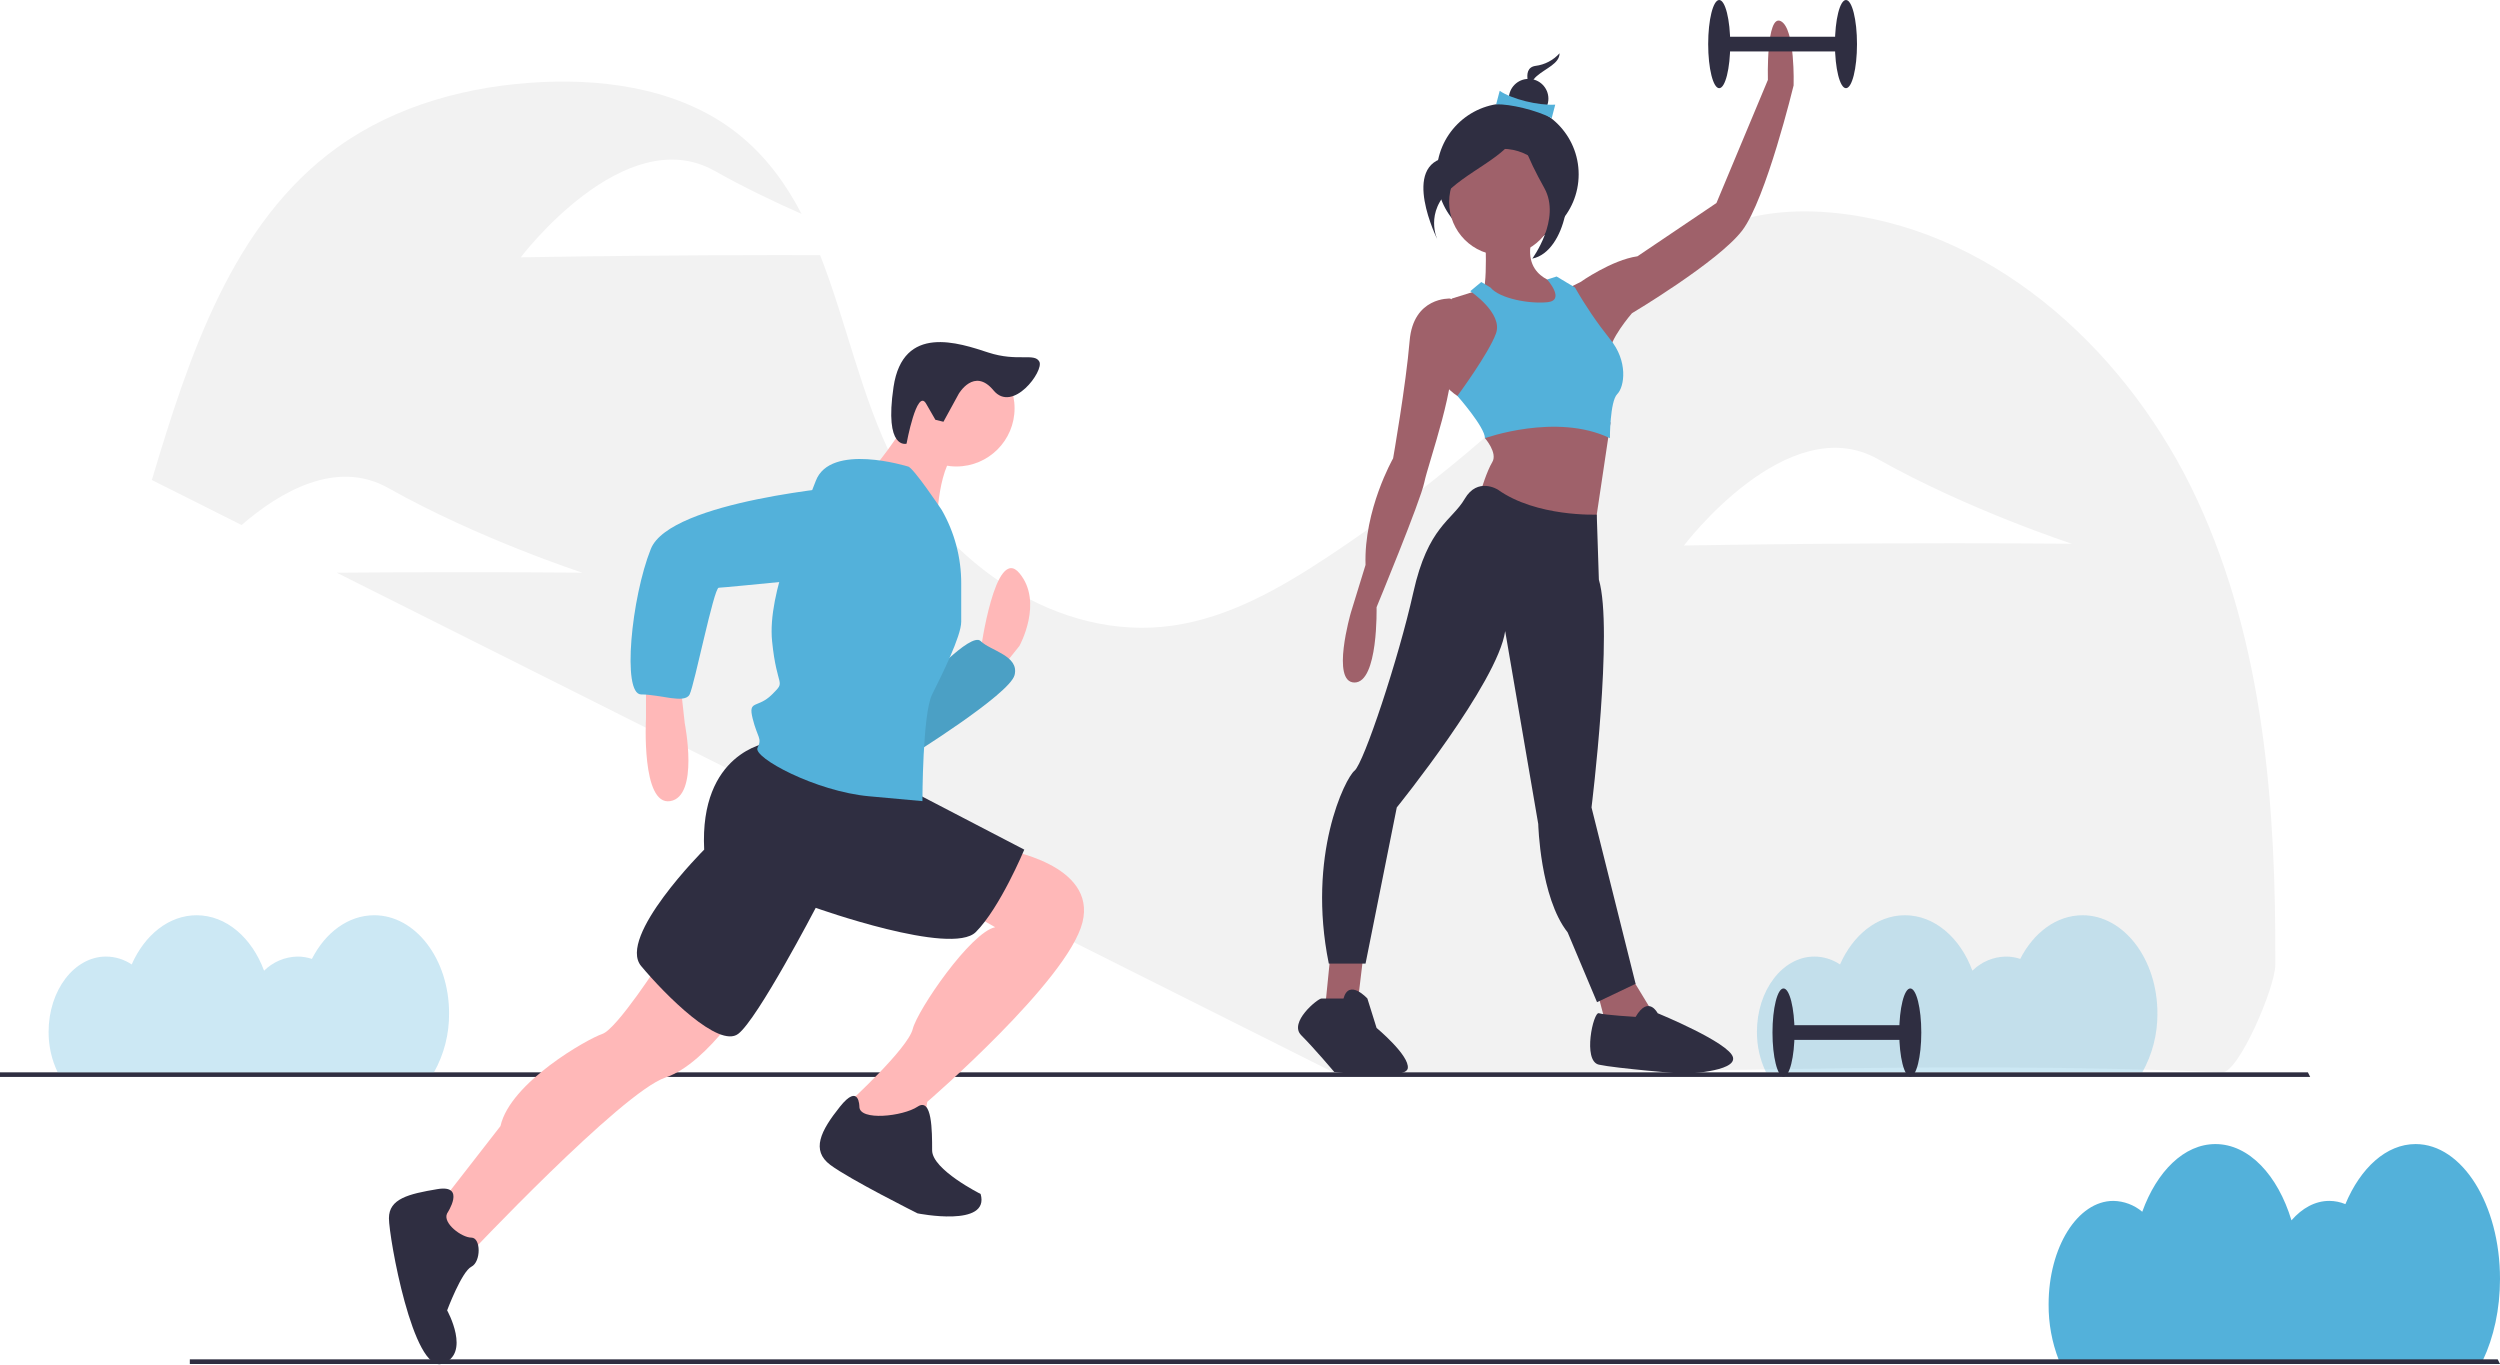
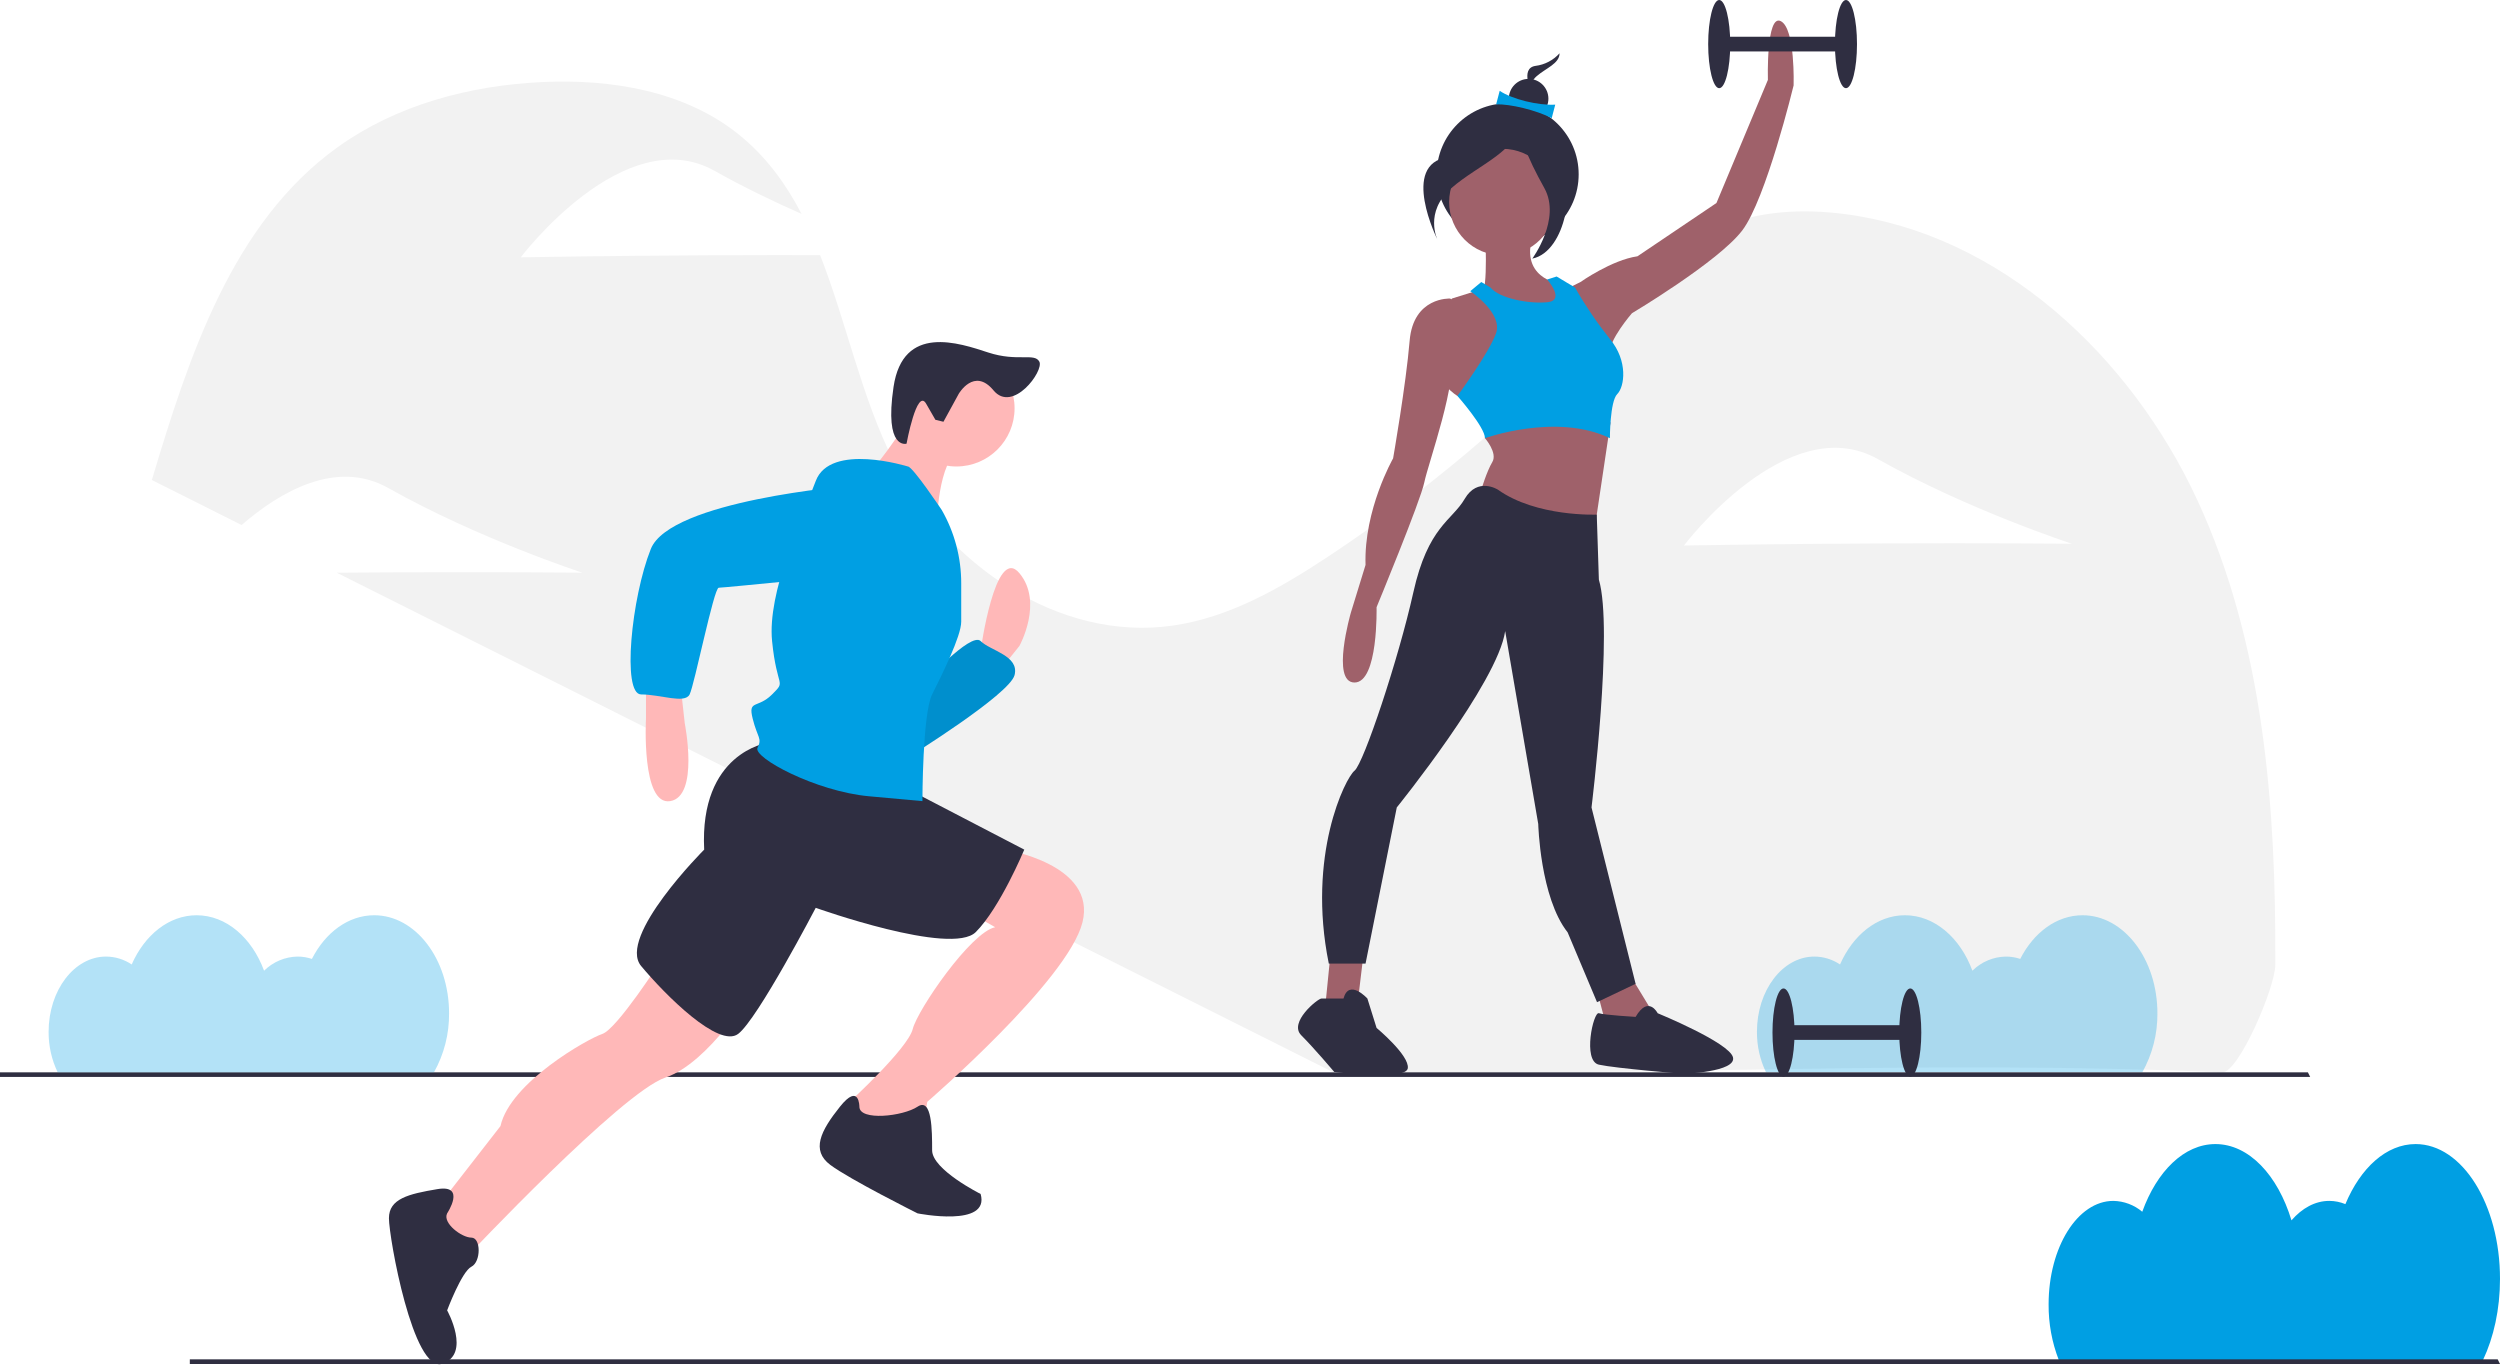
<svg xmlns="http://www.w3.org/2000/svg" id="f6ab8ba1-7e68-4bec-bb42-3789208a6270" data-name="Layer 1" width="1080" height="589.339" viewBox="0 0 1080 589.339">
-   <path d="M1140,707.811c0-32.167-16.322-58.243-36.457-58.243-12.655,0-23.8,10.305-30.337,25.946a18.287,18.287,0,0,0-6.967-1.398c-6.094,0-11.729,3.123-16.324,8.408-5.892-19.501-18.387-32.955-32.85-32.955-13.522,0-25.316,11.771-31.61,29.24a19.915,19.915,0,0,0-12.477-4.692C957.526,674.115,945,694.127,945,718.813a65.145,65.145,0,0,0,4.408,24.068h183.24C1137.261,733.125,1140,720.98,1140,707.811Z" transform="translate(-60 -155.3305)" fill="#53b1da" />
+   <path d="M1140,707.811c0-32.167-16.322-58.243-36.457-58.243-12.655,0-23.8,10.305-30.337,25.946a18.287,18.287,0,0,0-6.967-1.398c-6.094,0-11.729,3.123-16.324,8.408-5.892-19.501-18.387-32.955-32.85-32.955-13.522,0-25.316,11.771-31.61,29.24a19.915,19.915,0,0,0-12.477-4.692C957.526,674.115,945,694.127,945,718.813a65.145,65.145,0,0,0,4.408,24.068h183.24C1137.261,733.125,1140,720.98,1140,707.811Z" transform="translate(-60 -155.3305)" fill="#009fe3" />
  <path d="M1009.299,371.482c-28.71-62.107-84.896-115.09-152.771-123.726-17.946-2.283-36.684-1.367-53.335,5.706-21.857,9.285-37.965,28.025-54.246,45.313A654.108,654.108,0,0,1,633.987,395.622c-20.687,13.696-42.876,26.475-67.437,29.979-49.245,7.026-97.956-26.556-120.414-70.942-14.029-27.727-20.512-60.28-31.854-89.119-13.061-.025-28.623-.02-45.365.057-46.277.213-83.944.897-83.944.897s44.774-59.307,83.776-37.334c12.464,7.022,25.519,13.288,37.516,18.567-6.816-13.111-15.413-24.907-27.24-34.392-23.321-18.702-54.907-23.948-84.769-22.555-31.357,1.463-63.002,9.858-88.482,28.192-45.391,32.662-64.135,90.153-80.178,143.723l38.778,19.44c16.633-14.38,40.956-28.605,63.375-15.975,39.003,21.973,83.807,36.562,83.807,36.562s-37.362-.338-83.639-.125c-7.772.036-15.292.085-22.441.142L636,618.567c142,2,249.068-5.679,384,0,7.037.296,22.866-36.592,22.918-46.3C1043.29,503.846,1038.009,433.589,1009.299,371.482Zm-137.882,18.615c-46.277.213-83.944.897-83.944.897s44.774-59.307,83.776-37.334,83.807,36.562,83.807,36.562S917.694,389.884,871.417,390.097Z" transform="translate(-60 -155.3305)" fill="#f2f2f2" />
-   <path d="M992,593.067c0-23.388-14.481-42.349-32.343-42.349-11.227,0-21.115,7.493-26.915,18.865a19.362,19.362,0,0,0-6.181-1.016,21.059,21.059,0,0,0-14.483,6.113c-5.228-14.179-16.313-23.962-29.144-23.962-11.997,0-22.46,8.558-28.043,21.26a20.107,20.107,0,0,0-11.07-3.412c-13.709,0-24.822,14.551-24.822,32.5a39.928,39.928,0,0,0,3.911,17.5H985.477A51.201,51.201,0,0,0,992,593.067Z" transform="translate(-60 -155.3305)" fill="#53b1da" opacity="0.3" />
+   <path d="M992,593.067c0-23.388-14.481-42.349-32.343-42.349-11.227,0-21.115,7.493-26.915,18.865a19.362,19.362,0,0,0-6.181-1.016,21.059,21.059,0,0,0-14.483,6.113c-5.228-14.179-16.313-23.962-29.144-23.962-11.997,0-22.46,8.558-28.043,21.26a20.107,20.107,0,0,0-11.07-3.412c-13.709,0-24.822,14.551-24.822,32.5a39.928,39.928,0,0,0,3.911,17.5H985.477A51.201,51.201,0,0,0,992,593.067Z" transform="translate(-60 -155.3305)" fill="#009fe3" opacity="0.3" />
  <polygon points="1080 589.237 82 589.237 82 587.237 1079 587.237 1080 589.237" fill="#2f2e41" />
  <polygon points="998 465.237 0 465.237 0 463.237 997 463.237 998 465.237" fill="#2f2e41" />
  <path d="M483.63,436.467s6.285-46.093,16.761-33.523,0,31.427,0,31.427l-8.381,10.476-8.381-6.285Z" transform="translate(-60 -155.3305)" fill="#ffb8b8" />
-   <path d="M458.488,451.133s20.952-23.047,25.142-18.856,16.761,6.285,14.666,14.666-46.093,35.618-46.093,35.618Z" transform="translate(-60 -155.3305)" fill="#53b1da" />
+   <path d="M458.488,451.133s20.952-23.047,25.142-18.856,16.761,6.285,14.666,14.666-46.093,35.618-46.093,35.618Z" transform="translate(-60 -155.3305)" fill="#009fe3" />
  <path d="M458.488,451.133s20.952-23.047,25.142-18.856,16.761,6.285,14.666,14.666-46.093,35.618-46.093,35.618Z" transform="translate(-60 -155.3305)" opacity="0.1" />
  <path d="M339.064,449.038v16.761s-2.095,37.713,10.476,35.618,6.285-33.523,6.285-33.523l-2.095-18.856Z" transform="translate(-60 -155.3305)" fill="#ffb8b8" />
  <path d="M345.349,570.557s-18.856,29.332-25.142,31.427-39.808,20.952-43.998,39.808l-29.332,37.713,14.666,18.856s67.045-71.235,85.902-77.521,37.713-37.713,37.713-37.713Z" transform="translate(-60 -155.3305)" fill="#ffb8b8" />
  <path d="M494.105,522.369s39.808,6.285,33.523,31.427S460.583,631.317,460.583,631.317l-2.095,12.571L435.441,648.078l-10.476-10.476,2.095-6.285s25.142-23.047,27.237-31.427,25.142-41.903,35.618-43.998L475.249,547.511Z" transform="translate(-60 -155.3305)" fill="#ffb8b8" />
  <path d="M253.162,679.506s8.381-12.571-4.19-10.476-20.952,4.19-20.952,12.571,10.476,67.045,23.047,62.855,2.095-23.047,2.095-23.047,6.285-16.761,10.476-18.856,4.19-12.571,0-12.571S251.067,683.696,253.162,679.506Z" transform="translate(-60 -155.3305)" fill="#2f2e41" />
  <path d="M431.251,633.412s0-10.476-8.381,0-12.571,18.856-4.19,25.142,37.713,20.952,37.713,20.952,31.427,6.285,27.237-8.381c0,0-20.952-10.476-20.952-18.856s0-23.047-6.285-18.856S431.251,639.698,431.251,633.412Z" transform="translate(-60 -155.3305)" fill="#2f2e41" />
  <path d="M391.443,476.275s-29.332,4.19-27.237,46.093c0,0-37.713,37.713-27.237,50.284s33.523,35.618,41.903,29.332,33.523-54.474,33.523-54.474,58.664,20.952,69.14,10.476,20.952-35.618,20.952-35.618l-52.379-27.237Z" transform="translate(-60 -155.3305)" fill="#2f2e41" />
  <circle cx="413.154" cy="176.379" r="25.142" fill="#ffb8b8" />
  <path d="M454.297,333.804s-14.666,23.047-18.856,25.142,29.332,23.047,29.332,23.047,0-27.237,10.476-33.523Z" transform="translate(-60 -155.3305)" fill="#ffb8b8" />
-   <path d="M452.202,356.851s-33.523-10.476-39.808,6.285-20.952,48.189-18.856,69.14,6.285,16.761,0,23.047-10.476,2.095-8.381,10.476,4.19,8.381,2.095,12.571S412.394,497.227,435.441,499.322l23.047,2.095s0-37.713,4.19-46.093,12.571-25.142,12.571-31.427V407.265a63.607,63.607,0,0,0-8.381-31.558h0S454.297,356.851,452.202,356.851Z" transform="translate(-60 -155.3305)" fill="#53b1da" />
-   <path d="M427.06,365.232s-77.521,6.285-85.902,27.237-12.571,62.855-4.19,62.855,18.856,4.19,20.952,0,10.476-46.093,12.571-46.093,64.95-6.285,64.95-6.285S462.678,369.422,427.06,365.232Z" transform="translate(-60 -155.3305)" fill="#53b1da" />
+   <path d="M452.202,356.851s-33.523-10.476-39.808,6.285-20.952,48.189-18.856,69.14,6.285,16.761,0,23.047-10.476,2.095-8.381,10.476,4.19,8.381,2.095,12.571S412.394,497.227,435.441,499.322l23.047,2.095s0-37.713,4.19-46.093,12.571-25.142,12.571-31.427V407.265a63.607,63.607,0,0,0-8.381-31.558h0S454.297,356.851,452.202,356.851Z" transform="translate(-60 -155.3305)" fill="#009fe3" />
+   <path d="M427.06,365.232s-77.521,6.285-85.902,27.237-12.571,62.855-4.19,62.855,18.856,4.19,20.952,0,10.476-46.093,12.571-46.093,64.95-6.285,64.95-6.285S462.678,369.422,427.06,365.232Z" transform="translate(-60 -155.3305)" fill="#009fe3" />
  <path d="M474.164,325.476s6.672-11.595,15.012-1.524S511.083,315.516,509,311.567s-9.438.178-22.042-3.943-36.885-12.514-40.951,14.867,5.618,24.511,5.618,24.511,4.439-24.263,8.451-17.294l4.012,6.969,3.48.857Z" transform="translate(-60 -155.3305)" fill="#2f2e41" />
  <circle cx="651.309" cy="75.314" r="30.674" fill="#2f2e41" />
  <path d="M701.504,253.349s1.587,28.572-1.587,28.572S719.758,295.413,719.758,295.413l14.286-7.937v-9.524s-19.048-2.381-11.111-23.016S701.504,253.349,701.504,253.349Z" transform="translate(-60 -155.3305)" fill="#9f616a" />
  <polygon points="574.835 411.517 572.454 435.327 580.391 437.708 586.74 431.359 589.121 411.517 574.835 411.517" fill="#9f616a" />
  <polygon points="689.124 425.01 693.092 440.089 704.203 447.232 716.109 440.883 702.616 418.66 689.124 425.01" fill="#9f616a" />
  <circle cx="649.043" cy="87.304" r="23.016" fill="#9f616a" />
  <path d="M695.154,328.747l-5.556-2.381s-9.524-5.556-10.318-16.667,7.937-25.397,7.937-25.397l12.699-3.968,14.92,12.143.16,19.603Z" transform="translate(-60 -155.3305)" fill="#9f616a" />
  <path d="M689.599,285.889l-3.175-1.587s-15.873-.794-17.461,18.254-7.143,50.795-7.143,50.795-12.699,22.223-11.905,46.033l-6.349,20.635s-8.73,30.159,1.587,30.159,9.524-32.54,9.524-32.54,19.048-46.033,20.635-53.969,15.08-45.239,11.111-55.557S689.599,285.889,689.599,285.889Z" transform="translate(-60 -155.3305)" fill="#9f616a" />
  <path d="M701.504,335.89v8.73s5.556,6.349,3.175,10.318-4.762,11.905-4.762,11.905L711.028,384.304l37.302,3.175,7.418-49.699Z" transform="translate(-60 -155.3305)" fill="#9f616a" />
  <path d="M736.425,280.333l6.349-3.175s13.492-9.524,24.604-11.111l34.128-23.016,22.223-53.176s-.794-28.572,5.556-25.397S834.84,192.236,834.84,192.236s-11.905,49.207-22.223,62.7-47.62,35.715-47.62,35.715-10.318,11.905-9.524,17.461S736.425,280.333,736.425,280.333Z" transform="translate(-60 -155.3305)" fill="#9f616a" />
  <path d="M707.059,366.843s-8.73-5.556-14.286,3.968-15.873,11.905-22.223,40.477S649.121,485.1,645.153,488.275s-20.635,36.509-11.111,83.335h15.873L663.408,504.148s43.652-53.969,46.826-76.192L724.52,511.291s.794,31.747,12.699,46.826l12.699,30.159,16.667-7.937-19.048-76.192s9.524-76.986,3.175-98.415l-.912-28.094S723.726,378.748,707.059,366.843Z" transform="translate(-60 -155.3305)" fill="#2f2e41" />
  <path d="M640.391,586.69h-9.524c-1.587,0-14.286,10.318-8.73,15.873s14.286,15.873,14.286,15.873,30.953,3.937,31.747-1.619-13.492-17.429-13.492-17.429l-3.968-12.699S642.772,577.959,640.391,586.69Z" transform="translate(-60 -155.3305)" fill="#2f2e41" />
  <path d="M766.584,594.626s-13.492-.794-15.873-1.587-7.143,20.635,0,22.223S787.22,619.23,787.22,619.23s23.016-.794,21.429-7.143-32.54-19.048-32.54-19.048S772.14,585.102,766.584,594.626Z" transform="translate(-60 -155.3305)" fill="#2f2e41" />
-   <path d="M703.885,279.54l-3.968-2.381-4.762,3.968s14.286,9.524,11.111,18.254-16.667,26.985-16.667,26.985,11.905,13.492,11.905,18.254c0,0,30.953-11.111,53.969,0,0,0,0-15.873,3.175-19.048s4.762-14.286-3.175-23.81a174.007,174.007,0,0,1-15.08-22.223l-7.937-4.762-4.088,1.297s8.056,9.021.12,9.815S707.853,284.302,703.885,279.54Z" transform="translate(-60 -155.3305)" fill="#53b1da" />
+   <path d="M703.885,279.54l-3.968-2.381-4.762,3.968s14.286,9.524,11.111,18.254-16.667,26.985-16.667,26.985,11.905,13.492,11.905,18.254c0,0,30.953-11.111,53.969,0,0,0,0-15.873,3.175-19.048s4.762-14.286-3.175-23.81a174.007,174.007,0,0,1-15.08-22.223l-7.937-4.762-4.088,1.297s8.056,9.021.12,9.815S707.853,284.302,703.885,279.54Z" transform="translate(-60 -155.3305)" fill="#009fe3" />
  <path d="M733.728,178.347a16.767,16.767,0,0,1-10.4,5.448c-6.933.99-1.486,11.886-1.486,11.886s-1.981-3.962,1.981-7.429S733.728,182.804,733.728,178.347Z" transform="translate(-60 -155.3305)" fill="#2f2e41" />
  <circle cx="660.36" cy="42.628" r="8.549" fill="#2f2e41" />
-   <path d="M730.34,206.376c-6.604-3.45-17.965-6.163-24.002-5.969l1.527-5.838c5.344,3.631,16.645,6.394,24.002,5.969Z" transform="translate(-60 -155.3305)" fill="#53b1da" />
+   <path d="M730.34,206.376c-6.604-3.45-17.965-6.163-24.002-5.969l1.527-5.838c5.344,3.631,16.645,6.394,24.002,5.969Z" transform="translate(-60 -155.3305)" fill="#009fe3" />
  <path d="M716.696,206.89s-10.407,13.38-31.221,16.354-4.46,35.681-4.46,35.681-5.947-11.894,5.947-22.3S716.696,220.27,716.696,206.89Z" transform="translate(-60 -155.3305)" fill="#2f2e41" />
  <path d="M717.49,206.096s5.947,20.814,14.867,23.787,4.46,34.194-10.407,37.167c0,0,12.637-17.097,5.203-30.477S715.26,212.786,717.49,206.096Z" transform="translate(-60 -155.3305)" fill="#2f2e41" />
  <rect x="742.696" y="15.873" width="54.763" height="6.349" fill="#2f2e41" />
  <ellipse cx="797.46" cy="19.048" rx="4.762" ry="19.048" fill="#2f2e41" />
  <ellipse cx="742.696" cy="19.048" rx="4.762" ry="19.048" fill="#2f2e41" />
  <rect x="770.475" y="442.882" width="54.763" height="6.349" fill="#2f2e41" />
  <ellipse cx="825.238" cy="446.057" rx="4.762" ry="19.048" fill="#2f2e41" />
  <ellipse cx="770.475" cy="446.057" rx="4.762" ry="19.048" fill="#2f2e41" />
-   <path d="M254,593.067c0-23.388-14.481-42.349-32.343-42.349-11.227,0-21.115,7.493-26.915,18.865a19.362,19.362,0,0,0-6.181-1.016,21.059,21.059,0,0,0-14.483,6.113c-5.228-14.179-16.313-23.962-29.144-23.962-11.997,0-22.46,8.558-28.043,21.26a20.107,20.107,0,0,0-11.07-3.412c-13.709,0-24.822,14.551-24.822,32.5a39.928,39.928,0,0,0,3.911,17.5H247.477A51.201,51.201,0,0,0,254,593.067Z" transform="translate(-60 -155.3305)" fill="#53b1da" opacity="0.3" />
+   <path d="M254,593.067c0-23.388-14.481-42.349-32.343-42.349-11.227,0-21.115,7.493-26.915,18.865a19.362,19.362,0,0,0-6.181-1.016,21.059,21.059,0,0,0-14.483,6.113c-5.228-14.179-16.313-23.962-29.144-23.962-11.997,0-22.46,8.558-28.043,21.26a20.107,20.107,0,0,0-11.07-3.412c-13.709,0-24.822,14.551-24.822,32.5a39.928,39.928,0,0,0,3.911,17.5H247.477A51.201,51.201,0,0,0,254,593.067Z" transform="translate(-60 -155.3305)" fill="#009fe3" opacity="0.3" />
</svg>
